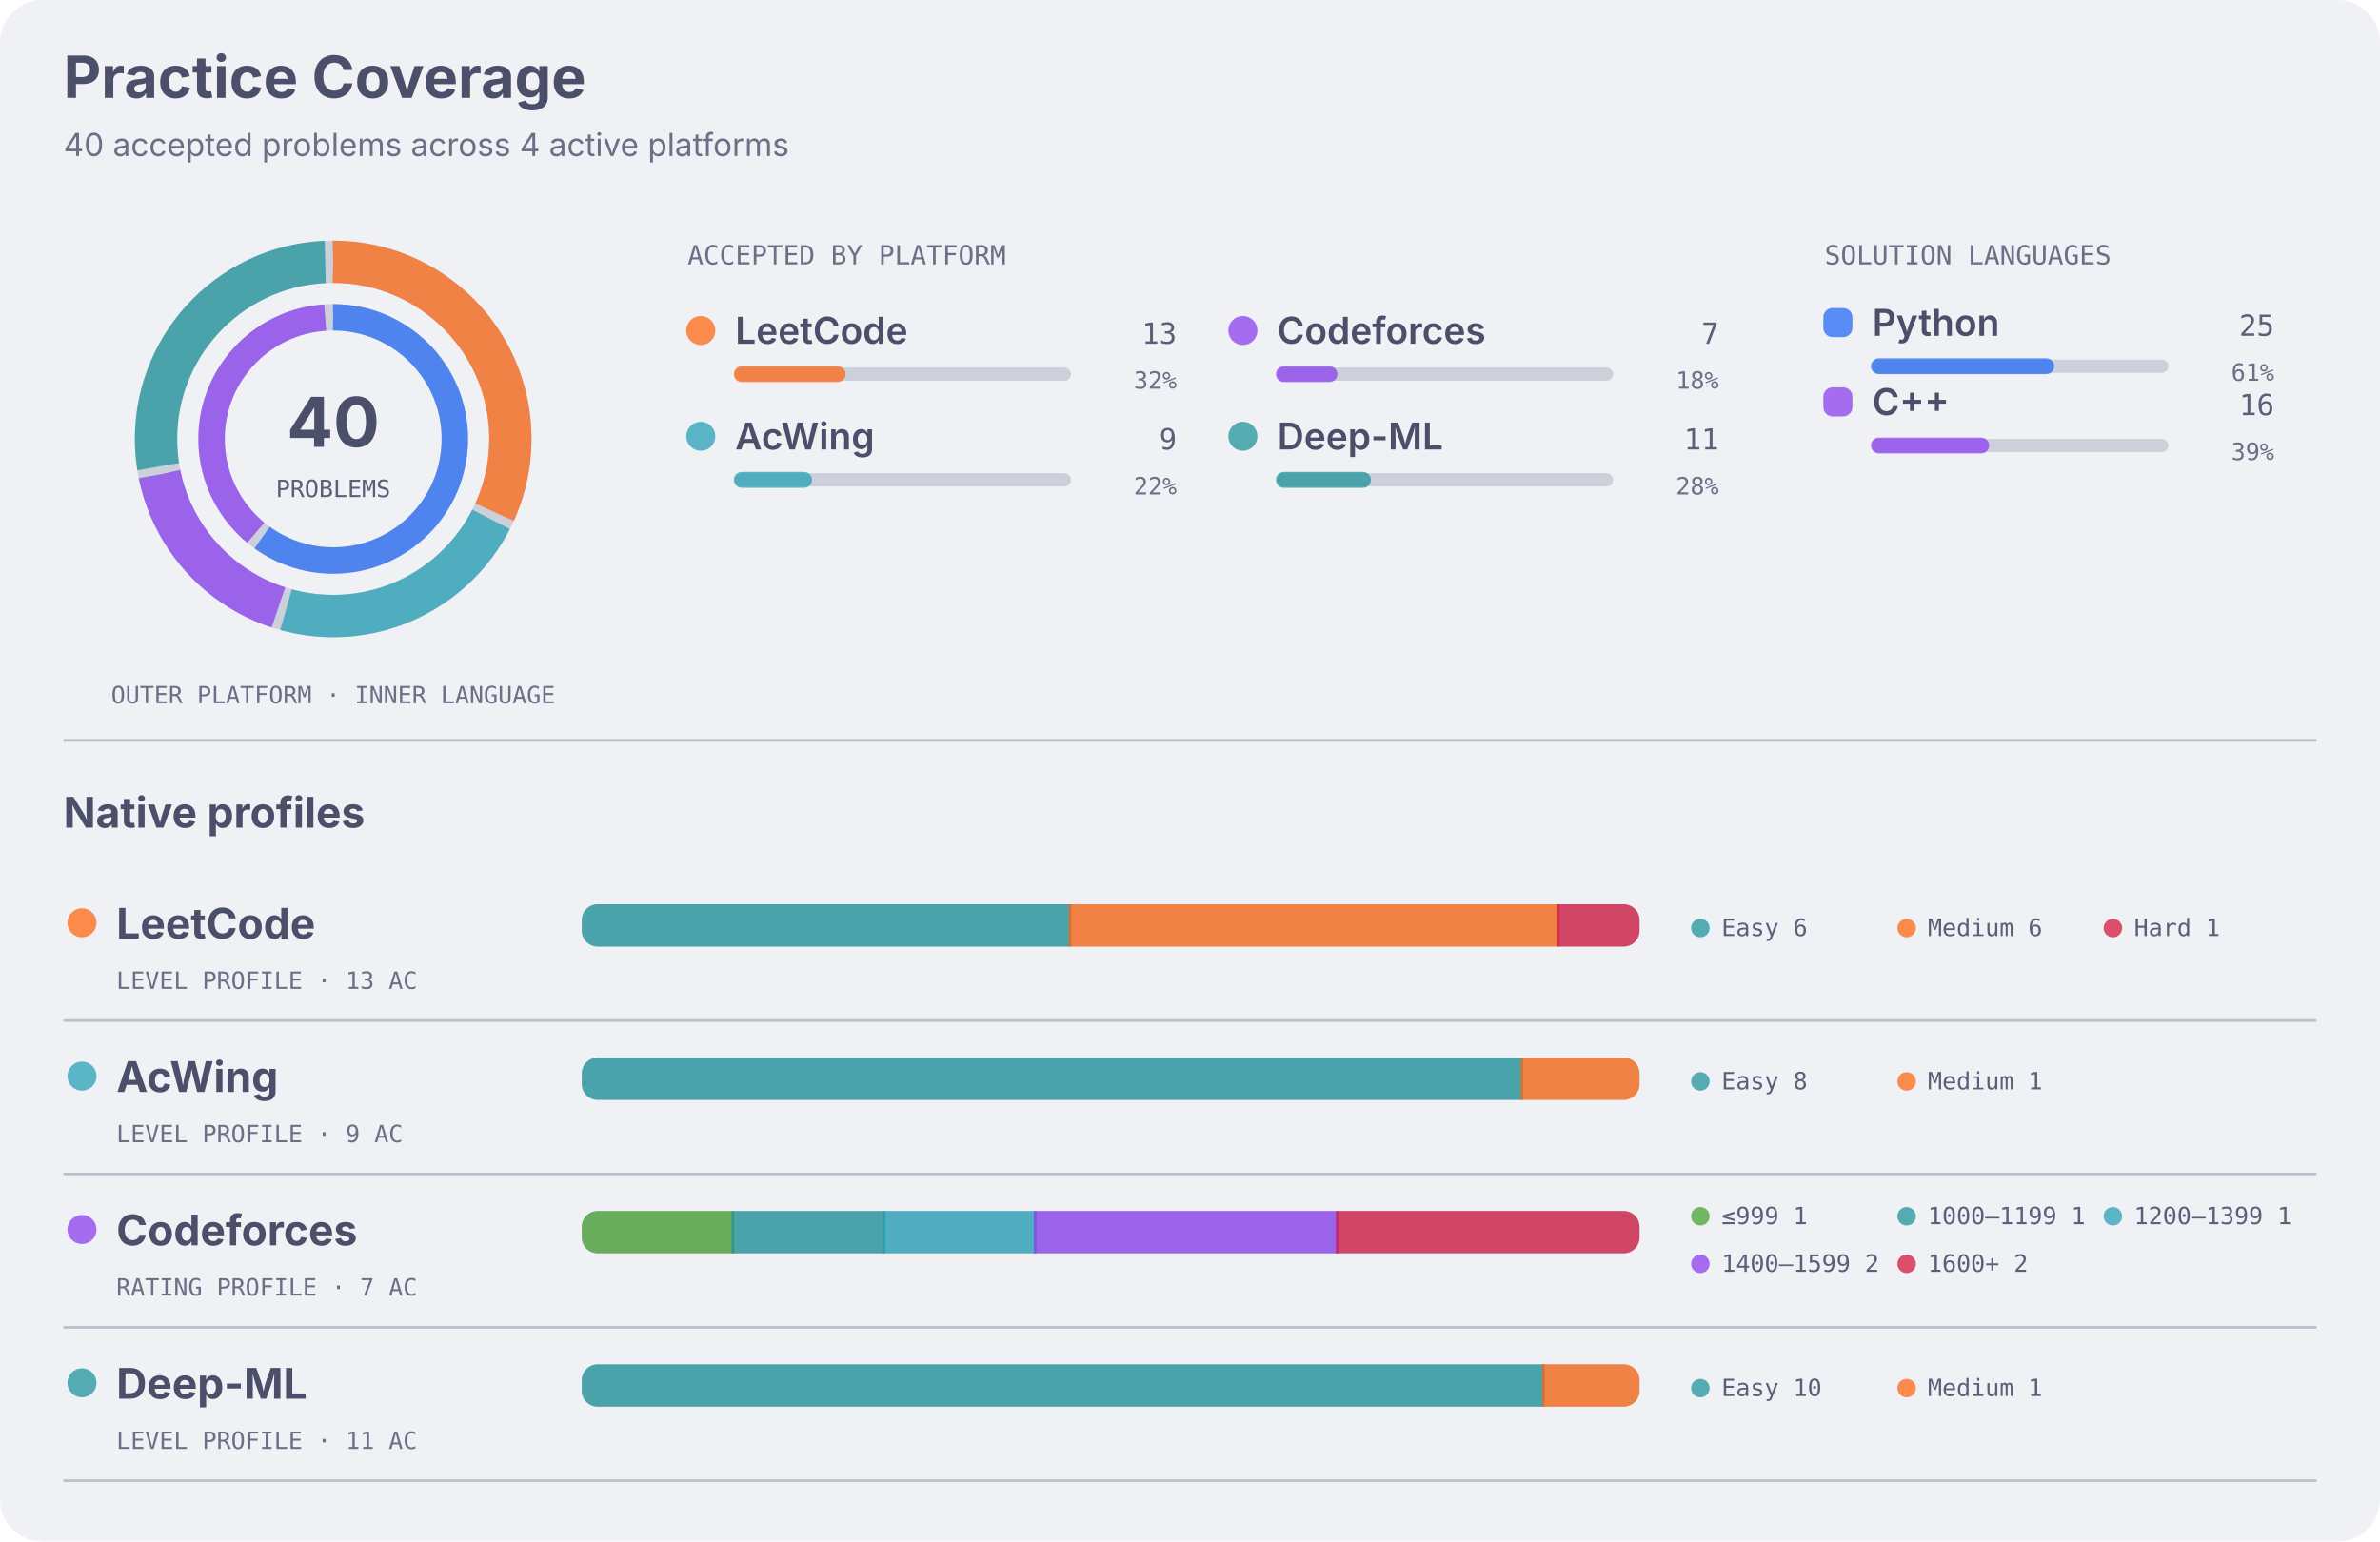
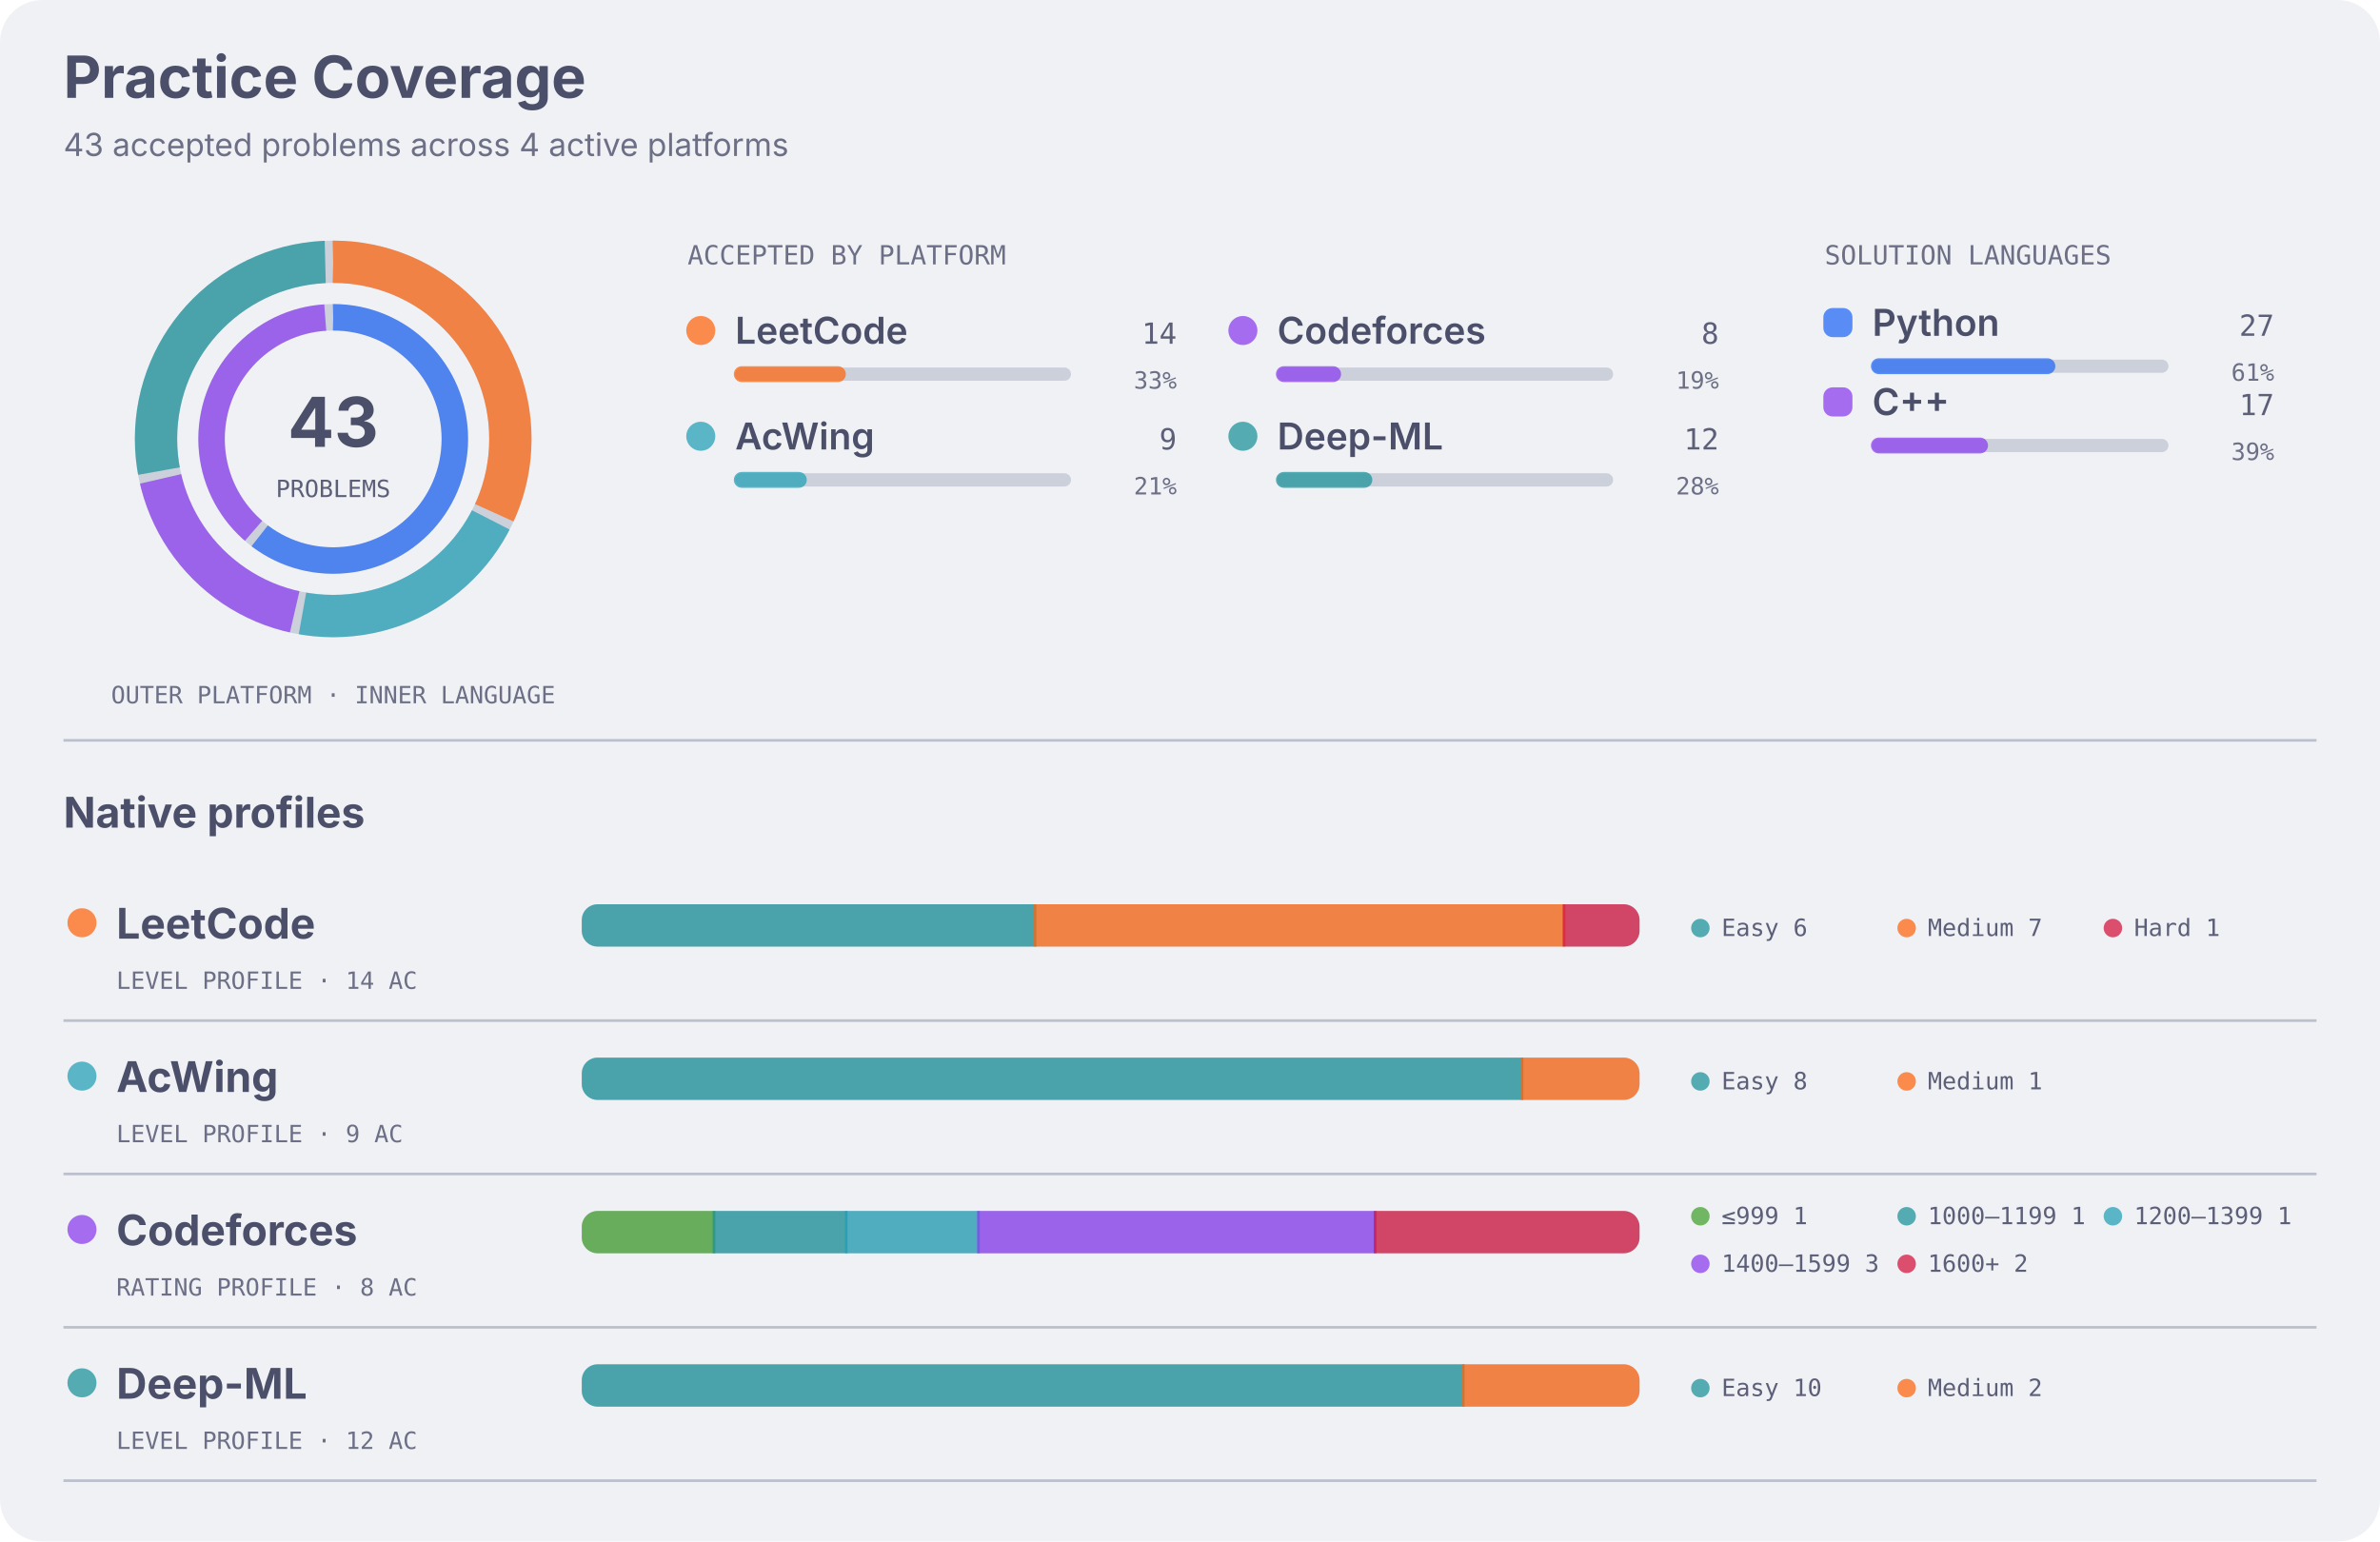
<svg xmlns="http://www.w3.org/2000/svg" width="900" height="583" viewBox="0 0 900 583" role="img" aria-labelledby="coverage-title coverage-desc">
  <style>
    .coverage-background { fill: #eff1f5; }
    .coverage-primary { fill: #4c4f69; }
    .coverage-secondary { fill: #5c5f77; }
    .coverage-muted { fill: #6c6f85; }
    .coverage-track { fill: #ccd0da; }
    .coverage-track-stroke { stroke: #ccd0da; }
    .coverage-divider { stroke: #bcc0cc; }
    .coverage-yellow { fill: #df8e1d; stroke: #df8e1d; }
    .coverage-blue { fill: #1e66f5; stroke: #1e66f5; }
    .coverage-sapphire { fill: #209fb5; stroke: #209fb5; }
    .coverage-mauve { fill: #8839ef; stroke: #8839ef; }
    .coverage-green { fill: #40a02b; stroke: #40a02b; }
    .coverage-peach { fill: #fe640b; stroke: #fe640b; }
    .coverage-red { fill: #d20f39; stroke: #d20f39; }
    .coverage-teal { fill: #179299; stroke: #179299; }
    .coverage-overlay { fill: #7c7f93; stroke: #7c7f93; }
    .coverage-accent { opacity: 0.72; }
    .coverage-empty { opacity: 0.32; }
    @media (prefers-color-scheme: dark) {
      .coverage-background { fill: #1e1e2e; }
      .coverage-primary { fill: #cdd6f4; }
      .coverage-secondary { fill: #bac2de; }
      .coverage-muted { fill: #a6adc8; }
      .coverage-track { fill: #313244; }
      .coverage-track-stroke { stroke: #313244; }
      .coverage-divider { stroke: #45475a; }
      .coverage-yellow { fill: #f9e2af; stroke: #f9e2af; }
      .coverage-blue { fill: #89b4fa; stroke: #89b4fa; }
      .coverage-sapphire { fill: #74c7ec; stroke: #74c7ec; }
      .coverage-mauve { fill: #cba6f7; stroke: #cba6f7; }
      .coverage-green { fill: #a6e3a1; stroke: #a6e3a1; }
      .coverage-peach { fill: #fab387; stroke: #fab387; }
      .coverage-red { fill: #f38ba8; stroke: #f38ba8; }
      .coverage-teal { fill: #94e2d5; stroke: #94e2d5; }
      .coverage-overlay { fill: #9399b2; stroke: #9399b2; }
      .coverage-accent { opacity: 1; }
      .coverage-empty { opacity: 0.45; }
    }
  </style>
  <rect class="coverage-background" width="900" height="583" rx="16" />
  <text class="coverage-primary" x="24" y="37" font-family="-apple-system,BlinkMacSystemFont,Segoe UI,sans-serif" font-size="22" font-weight="700">Practice Coverage</text>
-   <text class="coverage-muted" x="24" y="59" font-family="-apple-system,BlinkMacSystemFont,Segoe UI,sans-serif" font-size="12">40 accepted problems across 4 active platforms</text>
+   <text class="coverage-muted" x="24" y="59" font-family="-apple-system,BlinkMacSystemFont,Segoe UI,sans-serif" font-size="12">43 accepted problems across 4 active platforms</text>
  <circle class="coverage-track-stroke" cx="126" cy="166" r="67" fill="none" stroke-width="16" />
-   <circle class="coverage-accent coverage-peach" cx="126" cy="166" r="67" style="fill:none" stroke-width="16" stroke-dasharray="133.82 287.16" stroke-dashoffset="-0.00" transform="rotate(-90 126 166)" data-ring="platform" data-segment="LeetCode" data-count="13">
+   <circle class="coverage-accent coverage-peach" cx="126" cy="166" r="67" style="fill:none" stroke-width="16" stroke-dasharray="134.06 286.91" stroke-dashoffset="-0.00" transform="rotate(-90 126 166)" data-ring="platform" data-segment="LeetCode" data-count="14">
    </circle>
-   <circle class="coverage-accent coverage-sapphire" cx="126" cy="166" r="67" style="fill:none" stroke-width="16" stroke-dasharray="91.72 329.25" stroke-dashoffset="-136.82" transform="rotate(-90 126 166)" data-ring="platform" data-segment="AcWing" data-count="9">
+   <circle class="coverage-accent coverage-sapphire" cx="126" cy="166" r="67" style="fill:none" stroke-width="16" stroke-dasharray="85.11 335.86" stroke-dashoffset="-137.06" transform="rotate(-90 126 166)" data-ring="platform" data-segment="AcWing" data-count="9">
    </circle>
-   <circle class="coverage-accent coverage-mauve" cx="126" cy="166" r="67" style="fill:none" stroke-width="16" stroke-dasharray="70.67 350.30" stroke-dashoffset="-231.54" transform="rotate(-90 126 166)" data-ring="platform" data-segment="Codeforces" data-count="7">
+   <circle class="coverage-accent coverage-mauve" cx="126" cy="166" r="67" style="fill:none" stroke-width="16" stroke-dasharray="75.32 345.65" stroke-dashoffset="-225.17" transform="rotate(-90 126 166)" data-ring="platform" data-segment="Codeforces" data-count="8">
    </circle>
-   <circle class="coverage-accent coverage-teal" cx="126" cy="166" r="67" style="fill:none" stroke-width="16" stroke-dasharray="112.77 308.21" stroke-dashoffset="-305.21" transform="rotate(-90 126 166)" data-ring="platform" data-segment="Deep-ML" data-count="11">
+   <circle class="coverage-accent coverage-teal" cx="126" cy="166" r="67" style="fill:none" stroke-width="16" stroke-dasharray="114.48 306.49" stroke-dashoffset="-303.49" transform="rotate(-90 126 166)" data-ring="platform" data-segment="Deep-ML" data-count="12">
    </circle>
  <circle class="coverage-track-stroke" cx="126" cy="166" r="46" fill="none" stroke-width="10" />
-   <circle class="coverage-accent coverage-blue" cx="126" cy="166" r="46" style="fill:none" stroke-width="10" stroke-dasharray="173.24 115.79" stroke-dashoffset="-0.00" transform="rotate(-90 126 166)" data-ring="language" data-segment="Python" data-count="25">
+   <circle class="coverage-accent coverage-blue" cx="126" cy="166" r="46" style="fill:none" stroke-width="10" stroke-dasharray="174.36 114.67" stroke-dashoffset="-0.00" transform="rotate(-90 126 166)" data-ring="language" data-segment="Python" data-count="27">
    </circle>
-   <circle class="coverage-accent coverage-mauve" cx="126" cy="166" r="46" style="fill:none" stroke-width="10" stroke-dasharray="109.79 179.24" stroke-dashoffset="-176.24" transform="rotate(-90 126 166)" data-ring="language" data-segment="C++" data-count="16">
+   <circle class="coverage-accent coverage-mauve" cx="126" cy="166" r="46" style="fill:none" stroke-width="10" stroke-dasharray="108.67 180.36" stroke-dashoffset="-177.36" transform="rotate(-90 126 166)" data-ring="language" data-segment="C++" data-count="17">
    </circle>
-   <text class="coverage-primary" x="126" y="169" text-anchor="middle" font-family="-apple-system,BlinkMacSystemFont,Segoe UI,sans-serif" font-size="26" font-weight="700">40</text>
+   <text class="coverage-primary" x="126" y="169" text-anchor="middle" font-family="-apple-system,BlinkMacSystemFont,Segoe UI,sans-serif" font-size="26" font-weight="700">43</text>
  <text class="coverage-secondary" x="126" y="188" text-anchor="middle" font-family="ui-monospace,SFMono-Regular,Menlo,monospace" font-size="9">PROBLEMS</text>
  <text class="coverage-muted" x="126" y="266" text-anchor="middle" font-family="ui-monospace,SFMono-Regular,Menlo,monospace" font-size="9">OUTER PLATFORM · INNER LANGUAGE</text>
  <text class="coverage-muted" x="260" y="100" font-family="ui-monospace,SFMono-Regular,Menlo,monospace" font-size="10">ACCEPTED BY PLATFORM</text>
  <text class="coverage-muted" x="690" y="100" font-family="ui-monospace,SFMono-Regular,Menlo,monospace" font-size="10">SOLUTION LANGUAGES</text>
  <circle class="coverage-accent coverage-peach" cx="265" cy="125" r="5" />
  <text class="coverage-primary" x="278" y="130" font-family="-apple-system,BlinkMacSystemFont,Segoe UI,sans-serif" font-size="14" font-weight="600">LeetCode</text>
-   <text class="coverage-secondary" x="445" y="130" text-anchor="end" font-family="ui-monospace,SFMono-Regular,Menlo,monospace" font-size="11">13</text>
+   <text class="coverage-secondary" x="445" y="130" text-anchor="end" font-family="ui-monospace,SFMono-Regular,Menlo,monospace" font-size="11">14</text>
  <rect class="coverage-track" x="278" y="139" width="127" height="5" rx="2.5" />
-   <rect class="coverage-accent coverage-peach" x="278" y="139" width="41.27" height="5" rx="2.5" data-share="32.5" data-count="13">
+   <rect class="coverage-accent coverage-peach" x="278" y="139" width="41.35" height="5" rx="2.5" data-share="32.6" data-count="14">
    </rect>
-   <text class="coverage-muted" x="445" y="147" text-anchor="end" font-family="ui-monospace,SFMono-Regular,Menlo,monospace" font-size="9">32%</text>
+   <text class="coverage-muted" x="445" y="147" text-anchor="end" font-family="ui-monospace,SFMono-Regular,Menlo,monospace" font-size="9">33%</text>
  <circle class="coverage-accent coverage-sapphire" cx="265" cy="165" r="5" />
  <text class="coverage-primary" x="278" y="170" font-family="-apple-system,BlinkMacSystemFont,Segoe UI,sans-serif" font-size="14" font-weight="600">AcWing</text>
  <text class="coverage-secondary" x="445" y="170" text-anchor="end" font-family="ui-monospace,SFMono-Regular,Menlo,monospace" font-size="11">9</text>
  <rect class="coverage-track" x="278" y="179" width="127" height="5" rx="2.5" />
-   <rect class="coverage-accent coverage-sapphire" x="278" y="179" width="28.57" height="5" rx="2.5" data-share="22.5" data-count="9">
+   <rect class="coverage-accent coverage-sapphire" x="278" y="179" width="26.58" height="5" rx="2.5" data-share="20.9" data-count="9">
    </rect>
-   <text class="coverage-muted" x="445" y="187" text-anchor="end" font-family="ui-monospace,SFMono-Regular,Menlo,monospace" font-size="9">22%</text>
+   <text class="coverage-muted" x="445" y="187" text-anchor="end" font-family="ui-monospace,SFMono-Regular,Menlo,monospace" font-size="9">21%</text>
  <circle class="coverage-accent coverage-mauve" cx="470" cy="125" r="5" />
  <text class="coverage-primary" x="483" y="130" font-family="-apple-system,BlinkMacSystemFont,Segoe UI,sans-serif" font-size="14" font-weight="600">Codeforces</text>
-   <text class="coverage-secondary" x="650" y="130" text-anchor="end" font-family="ui-monospace,SFMono-Regular,Menlo,monospace" font-size="11">7</text>
+   <text class="coverage-secondary" x="650" y="130" text-anchor="end" font-family="ui-monospace,SFMono-Regular,Menlo,monospace" font-size="11">8</text>
  <rect class="coverage-track" x="483" y="139" width="127" height="5" rx="2.5" />
-   <rect class="coverage-accent coverage-mauve" x="483" y="139" width="22.23" height="5" rx="2.5" data-share="17.5" data-count="7">
+   <rect class="coverage-accent coverage-mauve" x="483" y="139" width="23.63" height="5" rx="2.5" data-share="18.6" data-count="8">
    </rect>
-   <text class="coverage-muted" x="650" y="147" text-anchor="end" font-family="ui-monospace,SFMono-Regular,Menlo,monospace" font-size="9">18%</text>
+   <text class="coverage-muted" x="650" y="147" text-anchor="end" font-family="ui-monospace,SFMono-Regular,Menlo,monospace" font-size="9">19%</text>
  <circle class="coverage-accent coverage-teal" cx="470" cy="165" r="5" />
  <text class="coverage-primary" x="483" y="170" font-family="-apple-system,BlinkMacSystemFont,Segoe UI,sans-serif" font-size="14" font-weight="600">Deep-ML</text>
-   <text class="coverage-secondary" x="650" y="170" text-anchor="end" font-family="ui-monospace,SFMono-Regular,Menlo,monospace" font-size="11">11</text>
+   <text class="coverage-secondary" x="650" y="170" text-anchor="end" font-family="ui-monospace,SFMono-Regular,Menlo,monospace" font-size="11">12</text>
  <rect class="coverage-track" x="483" y="179" width="127" height="5" rx="2.5" />
-   <rect class="coverage-accent coverage-teal" x="483" y="179" width="34.93" height="5" rx="2.5" data-share="27.5" data-count="11">
+   <rect class="coverage-accent coverage-teal" x="483" y="179" width="35.44" height="5" rx="2.5" data-share="27.9" data-count="12">
    </rect>
  <text class="coverage-muted" x="650" y="187" text-anchor="end" font-family="ui-monospace,SFMono-Regular,Menlo,monospace" font-size="9">28%</text>
  <rect class="coverage-accent coverage-blue" x="690" y="117" width="10" height="10" rx="3" />
  <text class="coverage-primary" x="708" y="127" font-family="-apple-system,BlinkMacSystemFont,Segoe UI,sans-serif" font-size="14" font-weight="600">Python</text>
-   <text class="coverage-secondary" x="860" y="127" text-anchor="end" font-family="ui-monospace,SFMono-Regular,Menlo,monospace" font-size="11">25</text>
+   <text class="coverage-secondary" x="860" y="127" text-anchor="end" font-family="ui-monospace,SFMono-Regular,Menlo,monospace" font-size="11">27</text>
  <rect class="coverage-track" x="708" y="136" width="112" height="5" rx="2.5" />
-   <rect class="coverage-accent coverage-blue" x="708" y="136" width="68.29" height="5" rx="2.5" data-share="61.0" data-count="25">
+   <rect class="coverage-accent coverage-blue" x="708" y="136" width="68.73" height="5" rx="2.5" data-share="61.4" data-count="27">
    </rect>
  <text class="coverage-muted" x="860" y="144" text-anchor="end" font-family="ui-monospace,SFMono-Regular,Menlo,monospace" font-size="9">61%</text>
  <rect class="coverage-accent coverage-mauve" x="690" y="147" width="10" height="10" rx="3" />
  <text class="coverage-primary" x="708" y="157" font-family="-apple-system,BlinkMacSystemFont,Segoe UI,sans-serif" font-size="14" font-weight="600">C++</text>
-   <text class="coverage-secondary" x="860" y="157" text-anchor="end" font-family="ui-monospace,SFMono-Regular,Menlo,monospace" font-size="11">16</text>
+   <text class="coverage-secondary" x="860" y="157" text-anchor="end" font-family="ui-monospace,SFMono-Regular,Menlo,monospace" font-size="11">17</text>
  <rect class="coverage-track" x="708" y="166" width="112" height="5" rx="2.5" />
-   <rect class="coverage-accent coverage-mauve" x="708" y="166" width="43.71" height="5" rx="2.5" data-share="39.0" data-count="16">
+   <rect class="coverage-accent coverage-mauve" x="708" y="166" width="43.27" height="5" rx="2.5" data-share="38.6" data-count="17">
    </rect>
  <text class="coverage-muted" x="860" y="174" text-anchor="end" font-family="ui-monospace,SFMono-Regular,Menlo,monospace" font-size="9">39%</text>
  <line class="coverage-divider" x1="24" y1="280" x2="876" y2="280" />
  <text class="coverage-primary" x="24" y="313" font-family="-apple-system,BlinkMacSystemFont,Segoe UI,sans-serif" font-size="16" font-weight="700">Native profiles</text>
  <circle class="coverage-accent coverage-peach" cx="31" cy="349" r="5" />
  <text class="coverage-primary" x="44" y="355" font-family="-apple-system,BlinkMacSystemFont,Segoe UI,sans-serif" font-size="16" font-weight="650">LeetCode</text>
-   <text class="coverage-muted" x="44" y="374" font-family="ui-monospace,SFMono-Regular,Menlo,monospace" font-size="9">LEVEL PROFILE · 13 AC</text>
+   <text class="coverage-muted" x="44" y="374" font-family="ui-monospace,SFMono-Regular,Menlo,monospace" font-size="9">LEVEL PROFILE · 14 AC</text>
  <rect class="coverage-track" x="220" y="342" width="400" height="16" rx="6" />
  <clipPath id="leetcode-profile-clip">
    <rect x="220" y="342" width="400" height="16" rx="6" />
  </clipPath>
-   <rect x="220.00" y="342" width="184.62" height="16" class="coverage-accent coverage-teal" clip-path="url(#leetcode-profile-clip)" data-profile="leetcode" data-segment="Easy" data-count="6">
+   <rect x="220.00" y="342" width="171.43" height="16" class="coverage-accent coverage-teal" clip-path="url(#leetcode-profile-clip)" data-profile="leetcode" data-segment="Easy" data-count="6">
    </rect>
-   <rect x="404.62" y="342" width="184.62" height="16" class="coverage-accent coverage-peach" clip-path="url(#leetcode-profile-clip)" data-profile="leetcode" data-segment="Medium" data-count="6">
+   <rect x="391.43" y="342" width="200.00" height="16" class="coverage-accent coverage-peach" clip-path="url(#leetcode-profile-clip)" data-profile="leetcode" data-segment="Medium" data-count="7">
    </rect>
-   <rect x="589.23" y="342" width="30.77" height="16" class="coverage-accent coverage-red" clip-path="url(#leetcode-profile-clip)" data-profile="leetcode" data-segment="Hard" data-count="1">
+   <rect x="591.43" y="342" width="28.57" height="16" class="coverage-accent coverage-red" clip-path="url(#leetcode-profile-clip)" data-profile="leetcode" data-segment="Hard" data-count="1">
    </rect>
  <circle class="coverage-accent coverage-teal" cx="643" cy="351" r="3" />
  <text class="coverage-secondary" x="651" y="354" font-family="ui-monospace,SFMono-Regular,Menlo,monospace" font-size="9" data-profile-summary="leetcode" data-segment="Easy" data-count="6">Easy 6</text>
  <circle class="coverage-accent coverage-peach" cx="721" cy="351" r="3" />
-   <text class="coverage-secondary" x="729" y="354" font-family="ui-monospace,SFMono-Regular,Menlo,monospace" font-size="9" data-profile-summary="leetcode" data-segment="Medium" data-count="6">Medium 6</text>
+   <text class="coverage-secondary" x="729" y="354" font-family="ui-monospace,SFMono-Regular,Menlo,monospace" font-size="9" data-profile-summary="leetcode" data-segment="Medium" data-count="7">Medium 7</text>
  <circle class="coverage-accent coverage-red" cx="799" cy="351" r="3" />
  <text class="coverage-secondary" x="807" y="354" font-family="ui-monospace,SFMono-Regular,Menlo,monospace" font-size="9" data-profile-summary="leetcode" data-segment="Hard" data-count="1">Hard 1</text>
  <line class="coverage-divider" x1="24" y1="386" x2="876" y2="386" />
  <circle class="coverage-accent coverage-sapphire" cx="31" cy="407" r="5" />
  <text class="coverage-primary" x="44" y="413" font-family="-apple-system,BlinkMacSystemFont,Segoe UI,sans-serif" font-size="16" font-weight="650">AcWing</text>
  <text class="coverage-muted" x="44" y="432" font-family="ui-monospace,SFMono-Regular,Menlo,monospace" font-size="9">LEVEL PROFILE · 9 AC</text>
  <rect class="coverage-track" x="220" y="400" width="400" height="16" rx="6" />
  <clipPath id="acwing-profile-clip">
    <rect x="220" y="400" width="400" height="16" rx="6" />
  </clipPath>
  <rect x="220.00" y="400" width="355.56" height="16" class="coverage-accent coverage-teal" clip-path="url(#acwing-profile-clip)" data-profile="acwing" data-segment="Easy" data-count="8">
    </rect>
  <rect x="575.56" y="400" width="44.44" height="16" class="coverage-accent coverage-peach" clip-path="url(#acwing-profile-clip)" data-profile="acwing" data-segment="Medium" data-count="1">
    </rect>
  <circle class="coverage-accent coverage-teal" cx="643" cy="409" r="3" />
  <text class="coverage-secondary" x="651" y="412" font-family="ui-monospace,SFMono-Regular,Menlo,monospace" font-size="9" data-profile-summary="acwing" data-segment="Easy" data-count="8">Easy 8</text>
  <circle class="coverage-accent coverage-peach" cx="721" cy="409" r="3" />
  <text class="coverage-secondary" x="729" y="412" font-family="ui-monospace,SFMono-Regular,Menlo,monospace" font-size="9" data-profile-summary="acwing" data-segment="Medium" data-count="1">Medium 1</text>
  <line class="coverage-divider" x1="24" y1="444" x2="876" y2="444" />
  <circle class="coverage-accent coverage-mauve" cx="31" cy="465" r="5" />
  <text class="coverage-primary" x="44" y="471" font-family="-apple-system,BlinkMacSystemFont,Segoe UI,sans-serif" font-size="16" font-weight="650">Codeforces</text>
-   <text class="coverage-muted" x="44" y="490" font-family="ui-monospace,SFMono-Regular,Menlo,monospace" font-size="9">RATING PROFILE · 7 AC</text>
+   <text class="coverage-muted" x="44" y="490" font-family="ui-monospace,SFMono-Regular,Menlo,monospace" font-size="9">RATING PROFILE · 8 AC</text>
  <rect class="coverage-track" x="220" y="458" width="400" height="16" rx="6" />
  <clipPath id="codeforces-profile-clip">
    <rect x="220" y="458" width="400" height="16" rx="6" />
  </clipPath>
-   <rect x="220.00" y="458" width="57.14" height="16" class="coverage-accent coverage-green" clip-path="url(#codeforces-profile-clip)" data-profile="codeforces" data-segment="≤999" data-count="1">
+   <rect x="220.00" y="458" width="50.00" height="16" class="coverage-accent coverage-green" clip-path="url(#codeforces-profile-clip)" data-profile="codeforces" data-segment="≤999" data-count="1">
    </rect>
-   <rect x="277.14" y="458" width="57.14" height="16" class="coverage-accent coverage-teal" clip-path="url(#codeforces-profile-clip)" data-profile="codeforces" data-segment="1000–1199" data-count="1">
+   <rect x="270.00" y="458" width="50.00" height="16" class="coverage-accent coverage-teal" clip-path="url(#codeforces-profile-clip)" data-profile="codeforces" data-segment="1000–1199" data-count="1">
    </rect>
-   <rect x="334.29" y="458" width="57.14" height="16" class="coverage-accent coverage-sapphire" clip-path="url(#codeforces-profile-clip)" data-profile="codeforces" data-segment="1200–1399" data-count="1">
+   <rect x="320.00" y="458" width="50.00" height="16" class="coverage-accent coverage-sapphire" clip-path="url(#codeforces-profile-clip)" data-profile="codeforces" data-segment="1200–1399" data-count="1">
    </rect>
-   <rect x="391.43" y="458" width="114.29" height="16" class="coverage-accent coverage-mauve" clip-path="url(#codeforces-profile-clip)" data-profile="codeforces" data-segment="1400–1599" data-count="2">
+   <rect x="370.00" y="458" width="150.00" height="16" class="coverage-accent coverage-mauve" clip-path="url(#codeforces-profile-clip)" data-profile="codeforces" data-segment="1400–1599" data-count="3">
    </rect>
-   <rect x="505.71" y="458" width="114.29" height="16" class="coverage-accent coverage-red" clip-path="url(#codeforces-profile-clip)" data-profile="codeforces" data-segment="1600+" data-count="2">
+   <rect x="520.00" y="458" width="100.00" height="16" class="coverage-accent coverage-red" clip-path="url(#codeforces-profile-clip)" data-profile="codeforces" data-segment="1600+" data-count="2">
    </rect>
  <circle class="coverage-accent coverage-green" cx="643" cy="460" r="3" />
  <text class="coverage-secondary" x="651" y="463" font-family="ui-monospace,SFMono-Regular,Menlo,monospace" font-size="9" data-profile-summary="codeforces" data-segment="≤999" data-count="1">≤999 1</text>
  <circle class="coverage-accent coverage-teal" cx="721" cy="460" r="3" />
  <text class="coverage-secondary" x="729" y="463" font-family="ui-monospace,SFMono-Regular,Menlo,monospace" font-size="9" data-profile-summary="codeforces" data-segment="1000–1199" data-count="1">1000–1199 1</text>
  <circle class="coverage-accent coverage-sapphire" cx="799" cy="460" r="3" />
  <text class="coverage-secondary" x="807" y="463" font-family="ui-monospace,SFMono-Regular,Menlo,monospace" font-size="9" data-profile-summary="codeforces" data-segment="1200–1399" data-count="1">1200–1399 1</text>
  <circle class="coverage-accent coverage-mauve" cx="643" cy="478" r="3" />
-   <text class="coverage-secondary" x="651" y="481" font-family="ui-monospace,SFMono-Regular,Menlo,monospace" font-size="9" data-profile-summary="codeforces" data-segment="1400–1599" data-count="2">1400–1599 2</text>
+   <text class="coverage-secondary" x="651" y="481" font-family="ui-monospace,SFMono-Regular,Menlo,monospace" font-size="9" data-profile-summary="codeforces" data-segment="1400–1599" data-count="3">1400–1599 3</text>
  <circle class="coverage-accent coverage-red" cx="721" cy="478" r="3" />
  <text class="coverage-secondary" x="729" y="481" font-family="ui-monospace,SFMono-Regular,Menlo,monospace" font-size="9" data-profile-summary="codeforces" data-segment="1600+" data-count="2">1600+ 2</text>
  <line class="coverage-divider" x1="24" y1="502" x2="876" y2="502" />
  <circle class="coverage-accent coverage-teal" cx="31" cy="523" r="5" />
  <text class="coverage-primary" x="44" y="529" font-family="-apple-system,BlinkMacSystemFont,Segoe UI,sans-serif" font-size="16" font-weight="650">Deep-ML</text>
-   <text class="coverage-muted" x="44" y="548" font-family="ui-monospace,SFMono-Regular,Menlo,monospace" font-size="9">LEVEL PROFILE · 11 AC</text>
+   <text class="coverage-muted" x="44" y="548" font-family="ui-monospace,SFMono-Regular,Menlo,monospace" font-size="9">LEVEL PROFILE · 12 AC</text>
  <rect class="coverage-track" x="220" y="516" width="400" height="16" rx="6" />
  <clipPath id="deep-ml-profile-clip">
    <rect x="220" y="516" width="400" height="16" rx="6" />
  </clipPath>
-   <rect x="220.00" y="516" width="363.64" height="16" class="coverage-accent coverage-teal" clip-path="url(#deep-ml-profile-clip)" data-profile="deep-ml" data-segment="Easy" data-count="10">
+   <rect x="220.00" y="516" width="333.33" height="16" class="coverage-accent coverage-teal" clip-path="url(#deep-ml-profile-clip)" data-profile="deep-ml" data-segment="Easy" data-count="10">
    </rect>
-   <rect x="583.64" y="516" width="36.36" height="16" class="coverage-accent coverage-peach" clip-path="url(#deep-ml-profile-clip)" data-profile="deep-ml" data-segment="Medium" data-count="1">
+   <rect x="553.33" y="516" width="66.67" height="16" class="coverage-accent coverage-peach" clip-path="url(#deep-ml-profile-clip)" data-profile="deep-ml" data-segment="Medium" data-count="2">
    </rect>
  <circle class="coverage-accent coverage-teal" cx="643" cy="525" r="3" />
  <text class="coverage-secondary" x="651" y="528" font-family="ui-monospace,SFMono-Regular,Menlo,monospace" font-size="9" data-profile-summary="deep-ml" data-segment="Easy" data-count="10">Easy 10</text>
  <circle class="coverage-accent coverage-peach" cx="721" cy="525" r="3" />
-   <text class="coverage-secondary" x="729" y="528" font-family="ui-monospace,SFMono-Regular,Menlo,monospace" font-size="9" data-profile-summary="deep-ml" data-segment="Medium" data-count="1">Medium 1</text>
+   <text class="coverage-secondary" x="729" y="528" font-family="ui-monospace,SFMono-Regular,Menlo,monospace" font-size="9" data-profile-summary="deep-ml" data-segment="Medium" data-count="2">Medium 2</text>
  <line class="coverage-divider" x1="24" y1="560" x2="876" y2="560" />
</svg>
